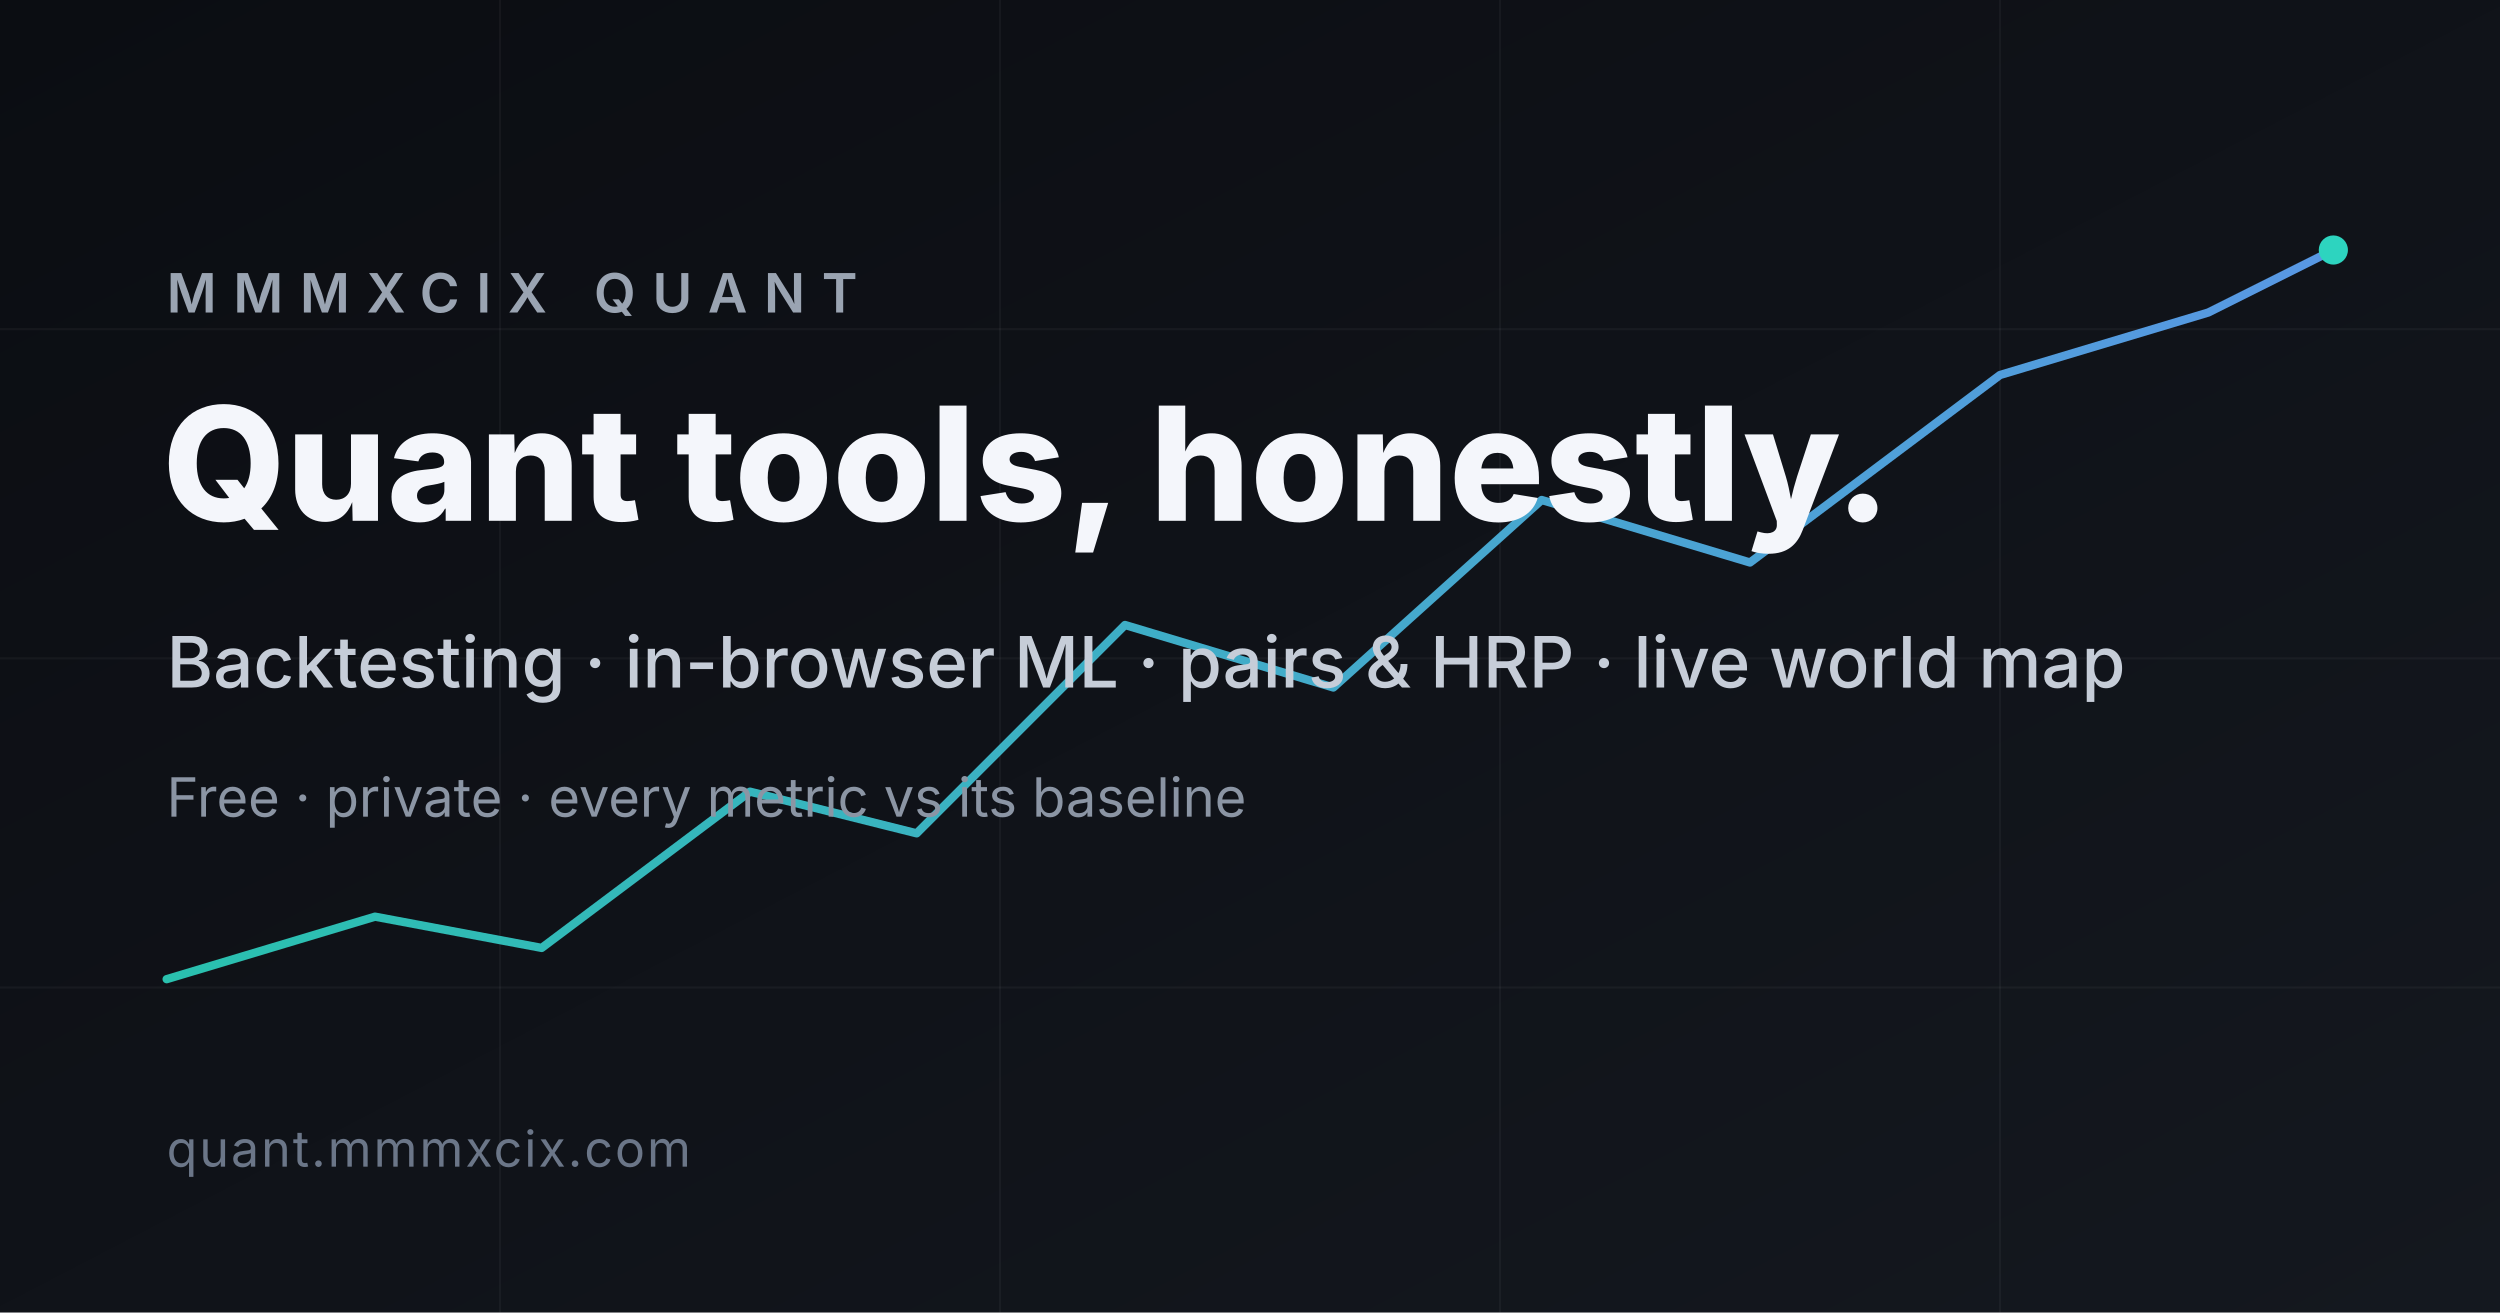
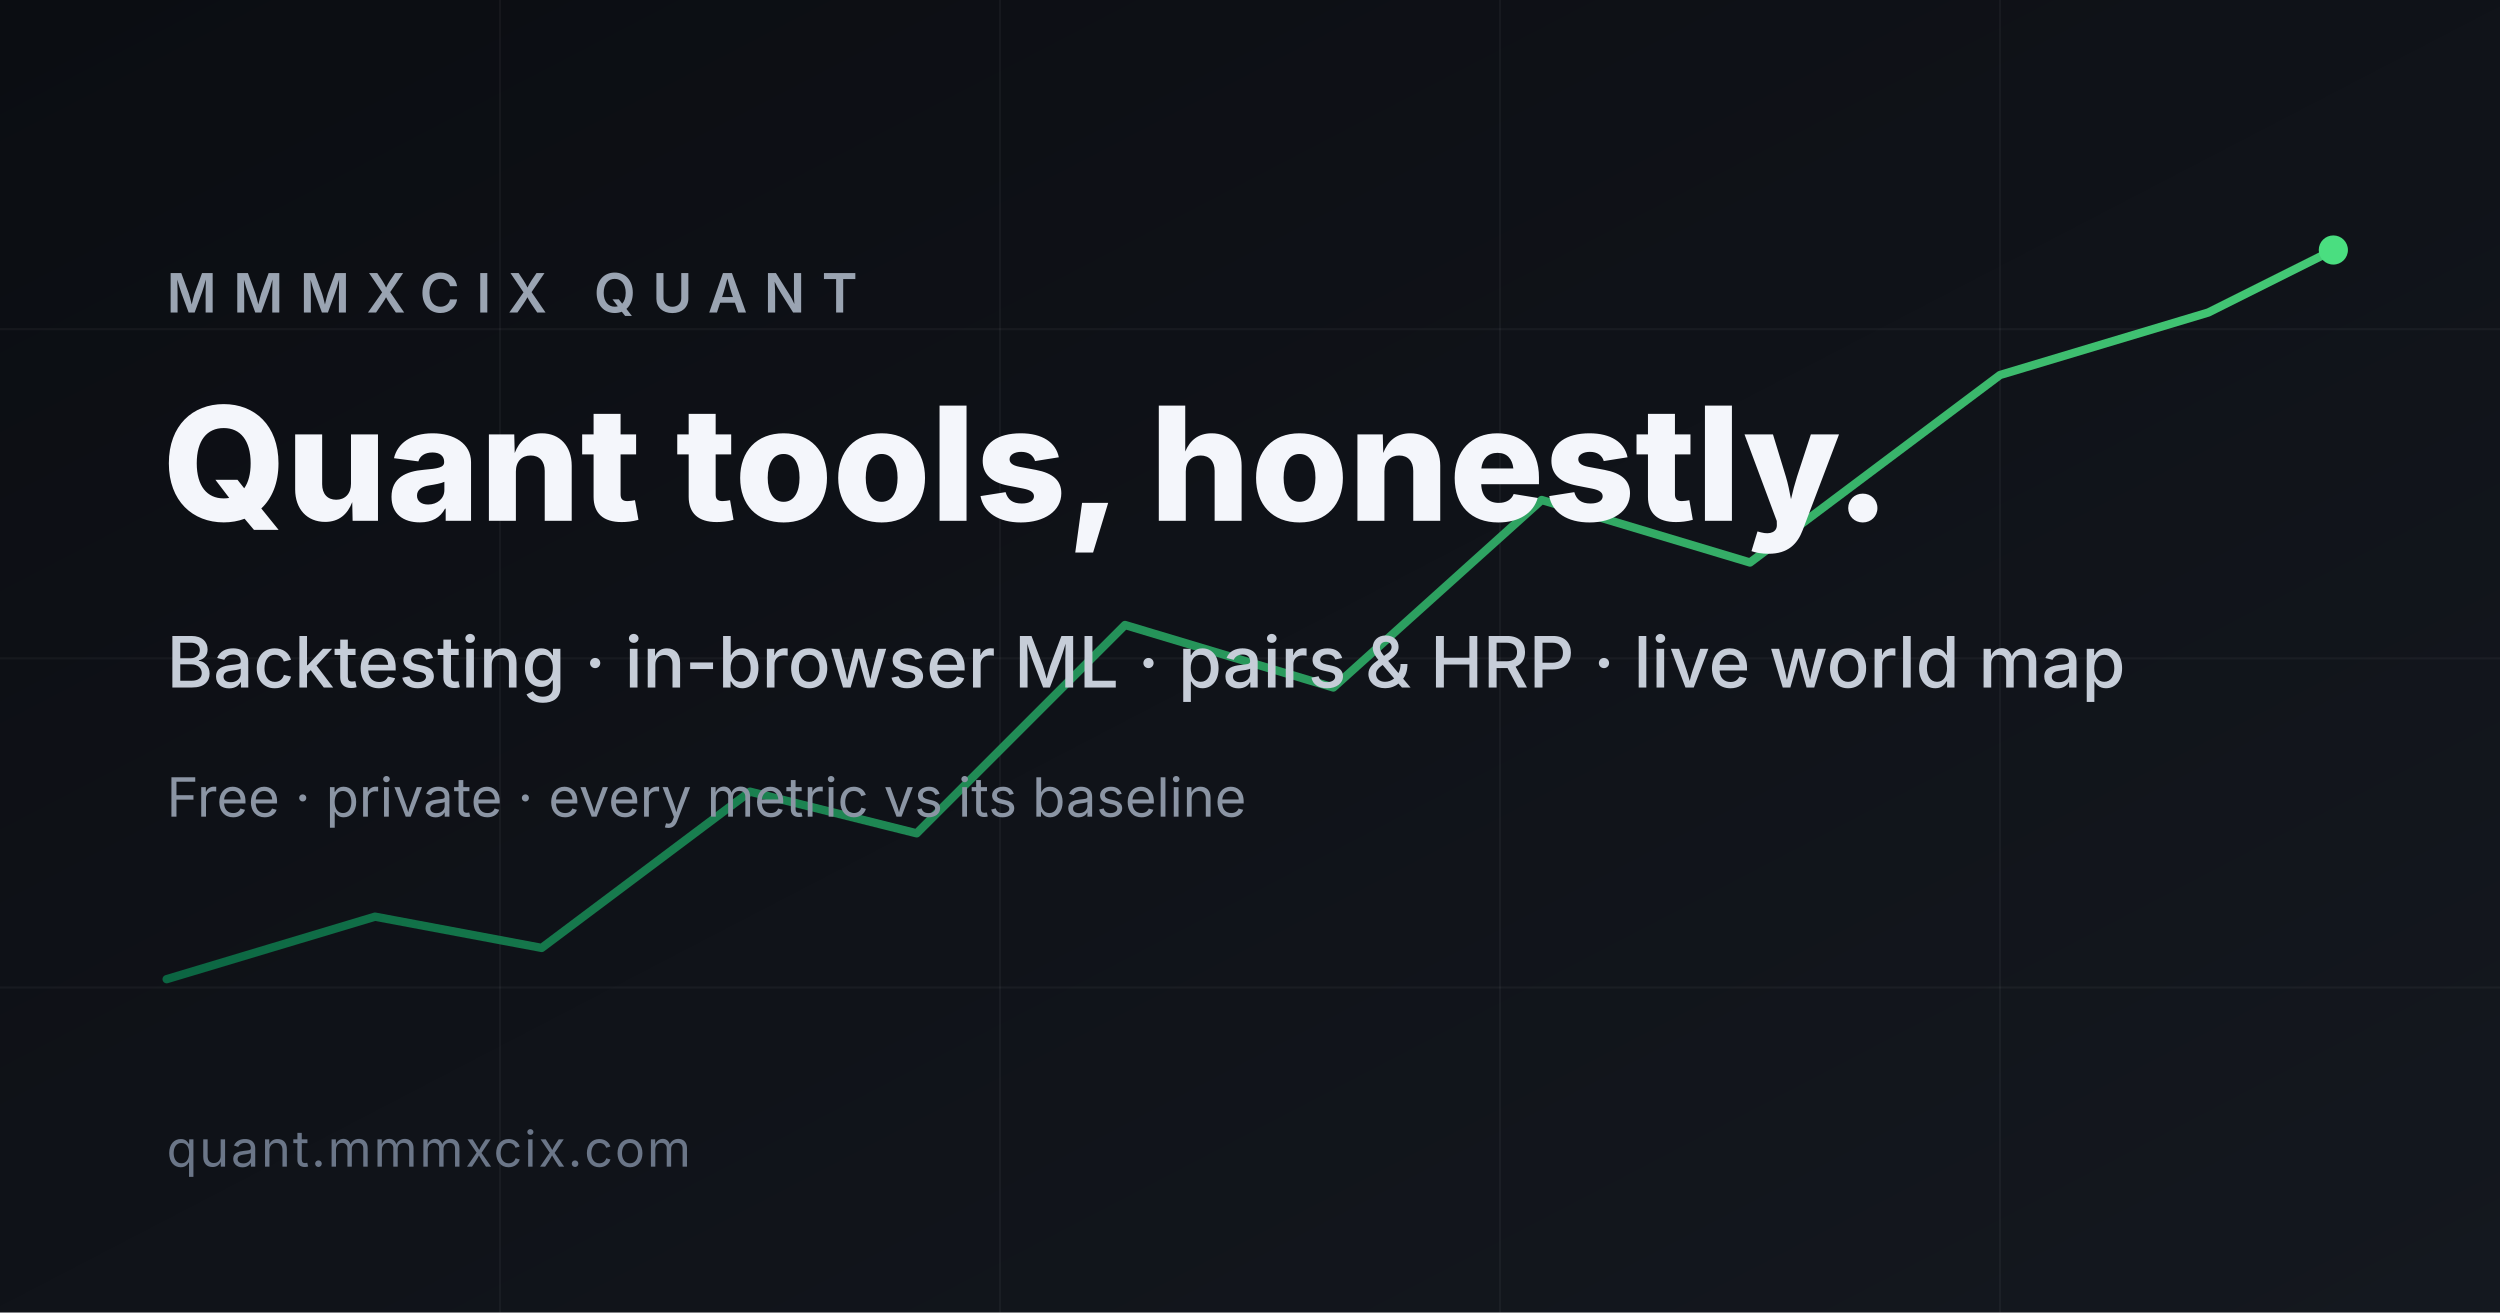
<svg xmlns="http://www.w3.org/2000/svg" width="1200" height="630" viewBox="0 0 1200 630" font-family="ui-sans-serif, system-ui, -apple-system, Segoe UI, sans-serif">
  <defs>
    <linearGradient id="bg" x1="0" y1="0" x2="1" y2="1">
      <stop offset="0" stop-color="#0b0d12" />
      <stop offset="1" stop-color="#14181f" />
    </linearGradient>
    <linearGradient id="line" x1="0" y1="0" x2="1" y2="0">
-       <stop offset="0" stop-color="#2dd4bf" />
-       <stop offset="1" stop-color="#60a5fa" />
+       <stop offset="0" stop-color="#0b6e47" />
+       <stop offset="1" stop-color="#4ade80" />
    </linearGradient>
  </defs>
  <rect width="1200" height="630" fill="url(#bg)" />
  <g stroke="#ffffff" stroke-opacity="0.04">
    <path d="M0 158H1200M0 316H1200M0 474H1200" />
    <path d="M240 0V630M480 0V630M720 0V630M960 0V630" />
  </g>
  <polyline fill="none" stroke="url(#line)" stroke-width="4" stroke-linejoin="round" stroke-linecap="round" points="80,470 180,440 260,455 360,380 440,400 540,300 640,330 740,240 840,270 960,180 1060,150 1120,120" opacity="0.9" />
-   <circle cx="1120" cy="120" r="7" fill="#2dd4bf" />
+   <circle cx="1120" cy="120" r="7" fill="#4ade80" />
  <text x="80" y="150" fill="#9aa4b2" font-size="26" letter-spacing="8" font-weight="600">MMMXCIX QUANT</text>
  <text x="78" y="250" fill="#f4f6fb" font-size="76" font-weight="800">Quant tools, honestly.</text>
  <text x="80" y="330" fill="#c6cdd8" font-size="34" font-weight="500">Backtesting · in-browser ML · pairs &amp; HRP · live world map</text>
  <text x="80" y="392" fill="#8b95a4" font-size="26">Free · private · every metric vs its baseline</text>
  <text x="80" y="560" fill="#6b7688" font-size="24" letter-spacing="1">quant.mmmxcix.com</text>
</svg>
